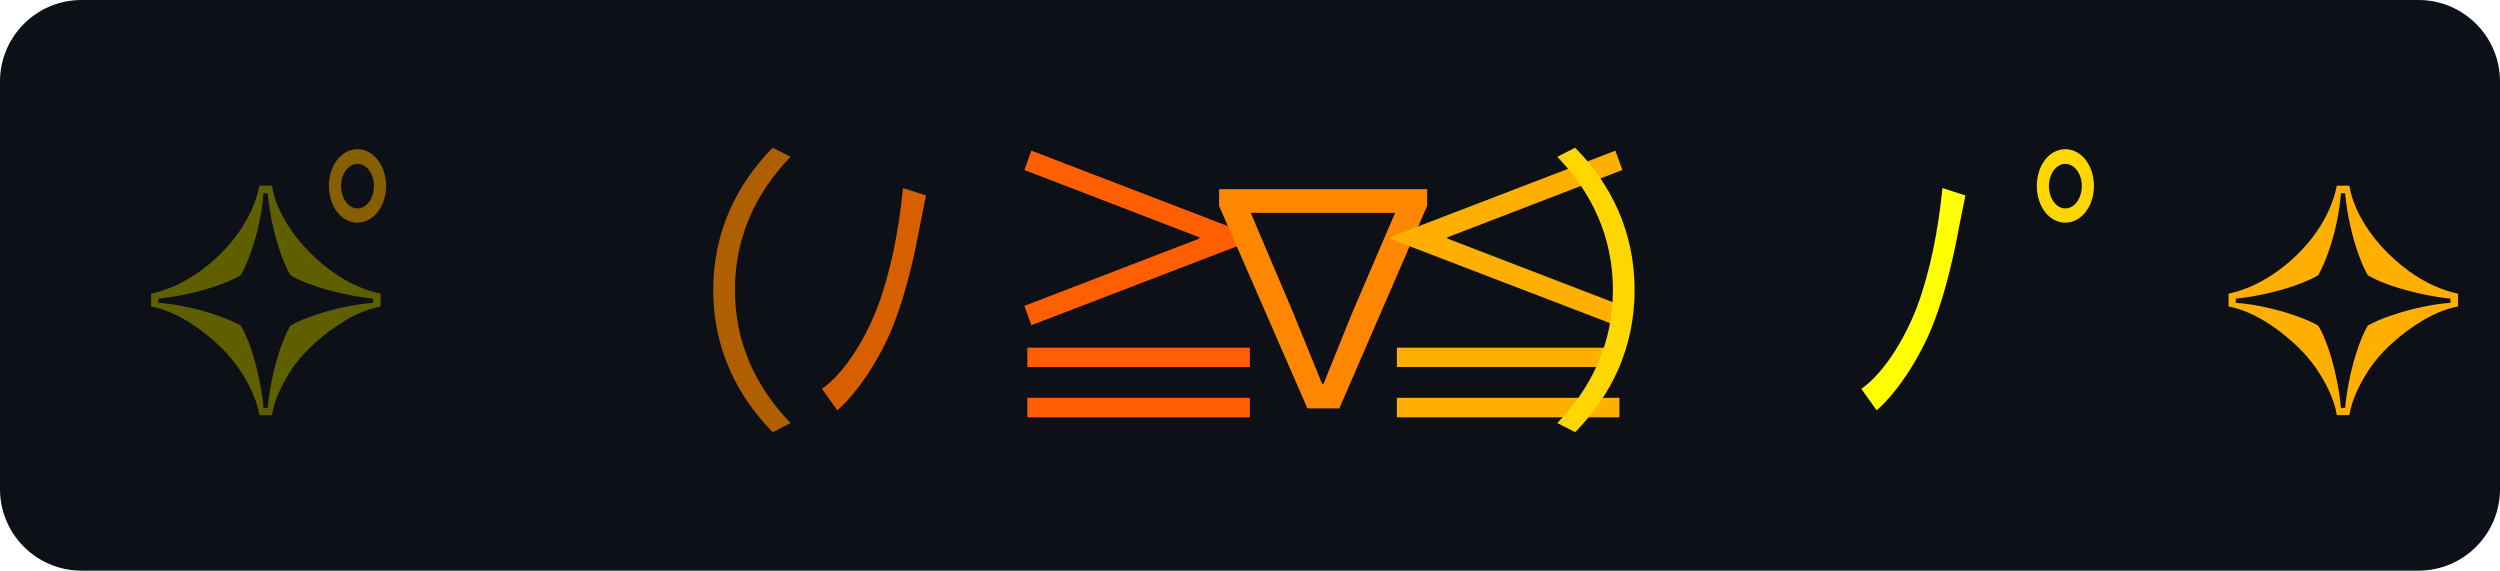
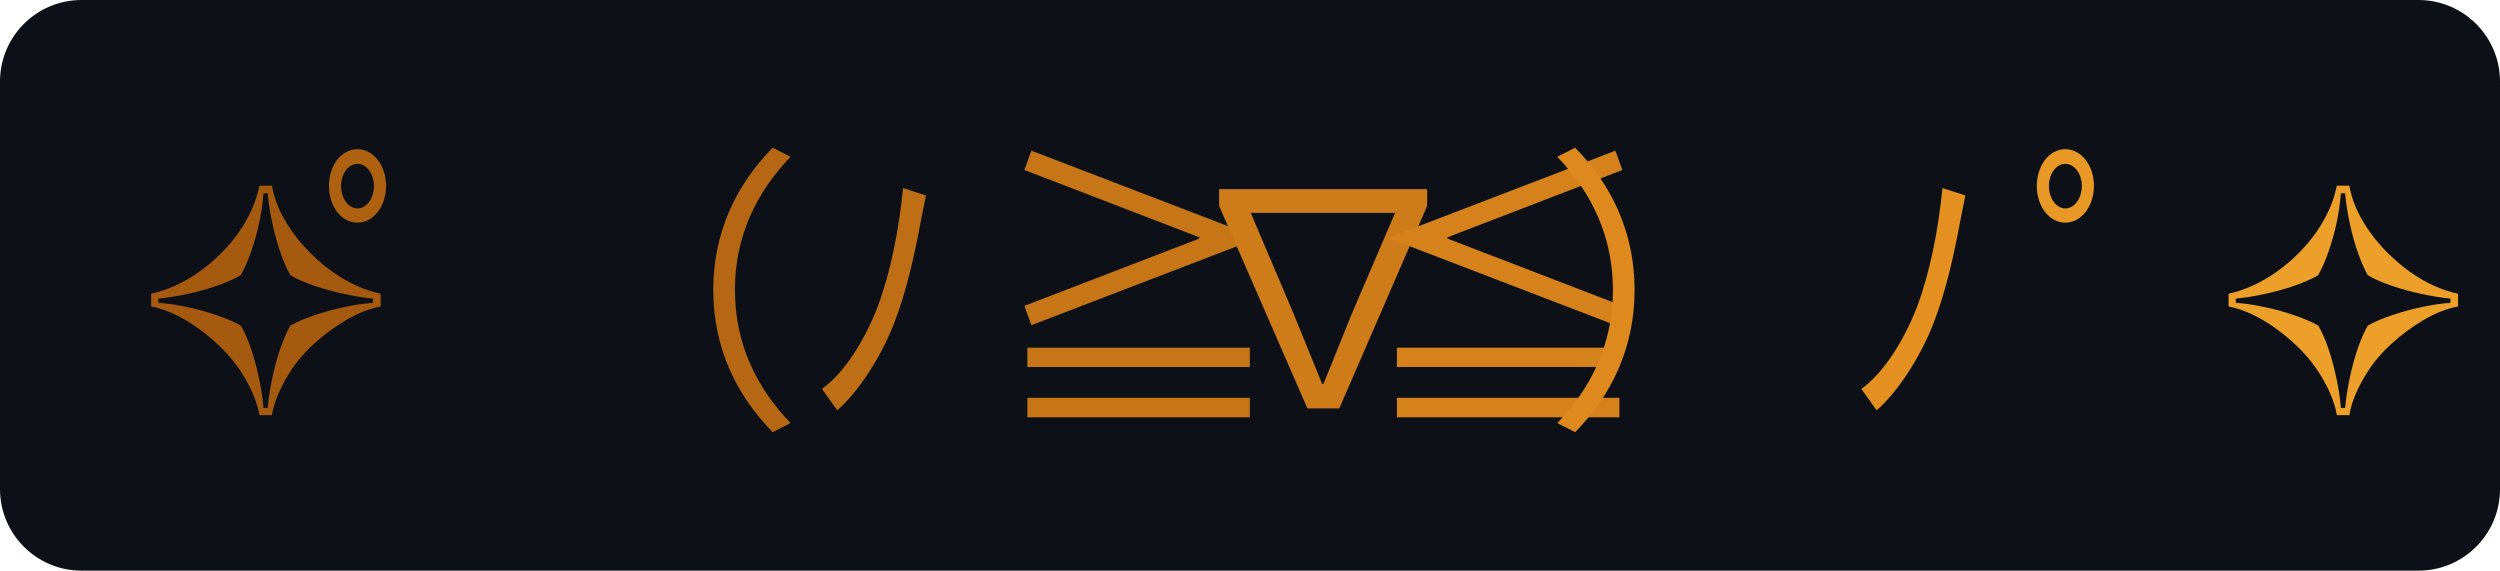
<svg xmlns="http://www.w3.org/2000/svg" width="184" height="42" viewBox="0 0 184 42" role="img">
  <rect width="100%" height="100%" rx="6" fill="#0d1117" />
  <g font-family="'Segoe UI Symbol','Malgun Gothic','Noto Sans CJK KR','Apple SD Gothic Neo','Noto Sans Symbols 2','DejaVu Sans',monospace" font-size="22" dominant-baseline="middle">
-     <text x="10.0" y="22.0" fill="#5f5f00">✧</text>
-     <text x="23.6" y="22.0" fill="#875f00">ﾟ</text>
-     <text x="37.2" y="22.0" fill="#af5f00">（</text>
-     <text x="59.2" y="22.0" fill="#d75f00">ﾉ</text>
-     <text x="72.8" y="22.0" fill="#ff5f00">≧</text>
-     <text x="86.4" y="22.0" fill="#ff8700">∇</text>
-     <text x="100.0" y="22.0" fill="#ffaf00">≦</text>
-     <text x="113.6" y="22.0" fill="#ffd700">）</text>
-     <text x="135.7" y="22.0" fill="#ffff00">ﾉ</text>
-     <text x="149.3" y="22.0" fill="#ffd700">ﾟ</text>
-     <text x="162.9" y="22.0" fill="#ffaf00">✧</text>
+     <text x="10.0" y="22.0" fill="#a65a0f">✧</text>
+     <text x="23.6" y="22.0" fill="#ae6111">ﾟ</text>
+     <text x="37.2" y="22.0" fill="#b66713">（</text>
+     <text x="59.2" y="22.0" fill="#be6e15">ﾉ</text>
+     <text x="72.8" y="22.0" fill="#c67517">≧</text>
+     <text x="86.4" y="22.0" fill="#ce7b19">∇</text>
+     <text x="100.0" y="22.0" fill="#d6821c">≦</text>
+     <text x="113.6" y="22.0" fill="#de891e">）</text>
+     <text x="135.7" y="22.0" fill="#e39021">ﾉ</text>
+     <text x="149.3" y="22.0" fill="#e89825">ﾟ</text>
+     <text x="162.9" y="22.0" fill="#eca029">✧</text>
  </g>
</svg>
